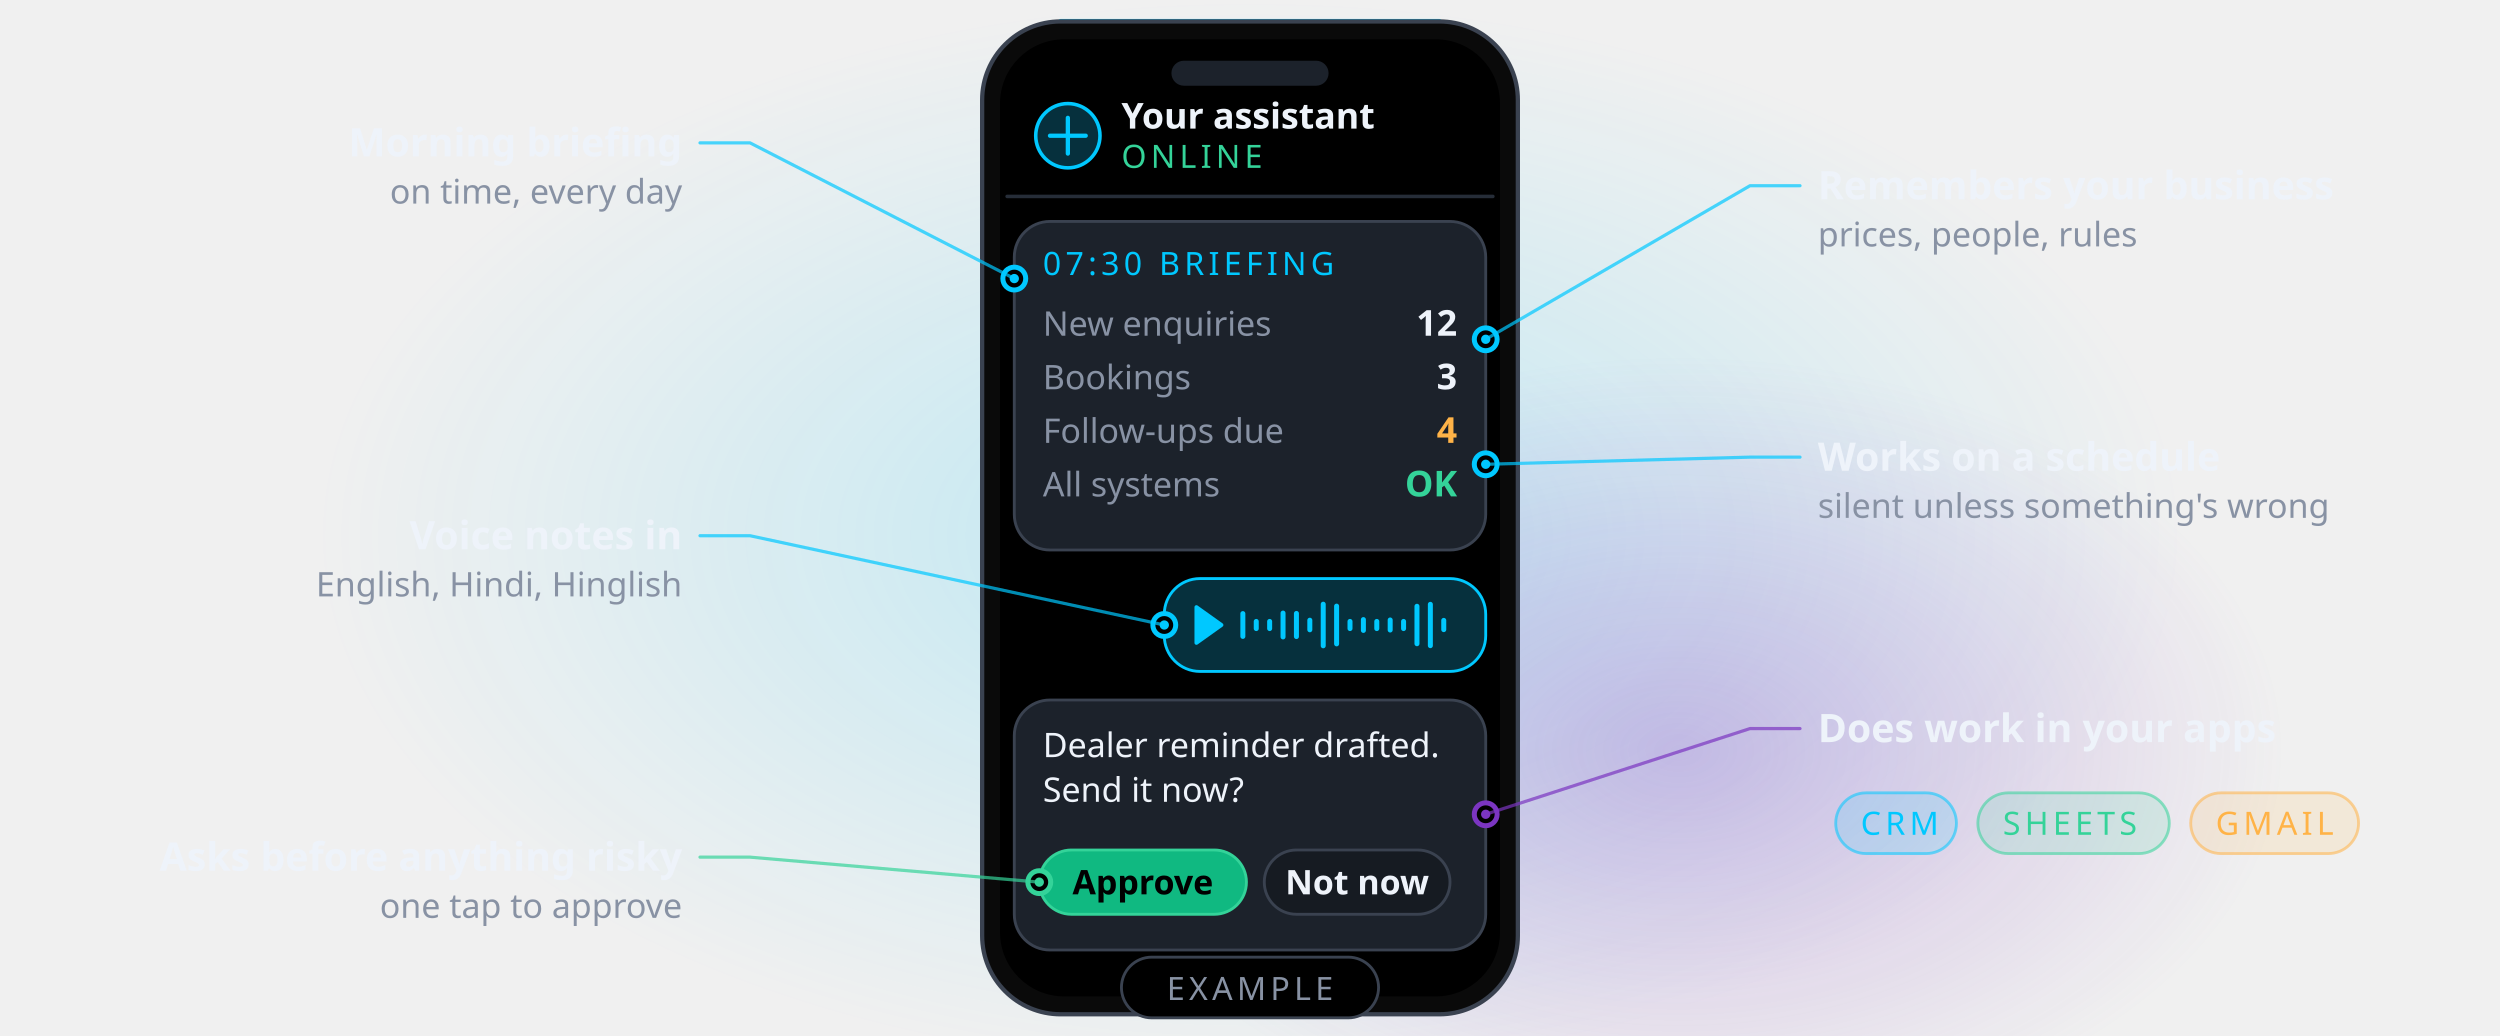
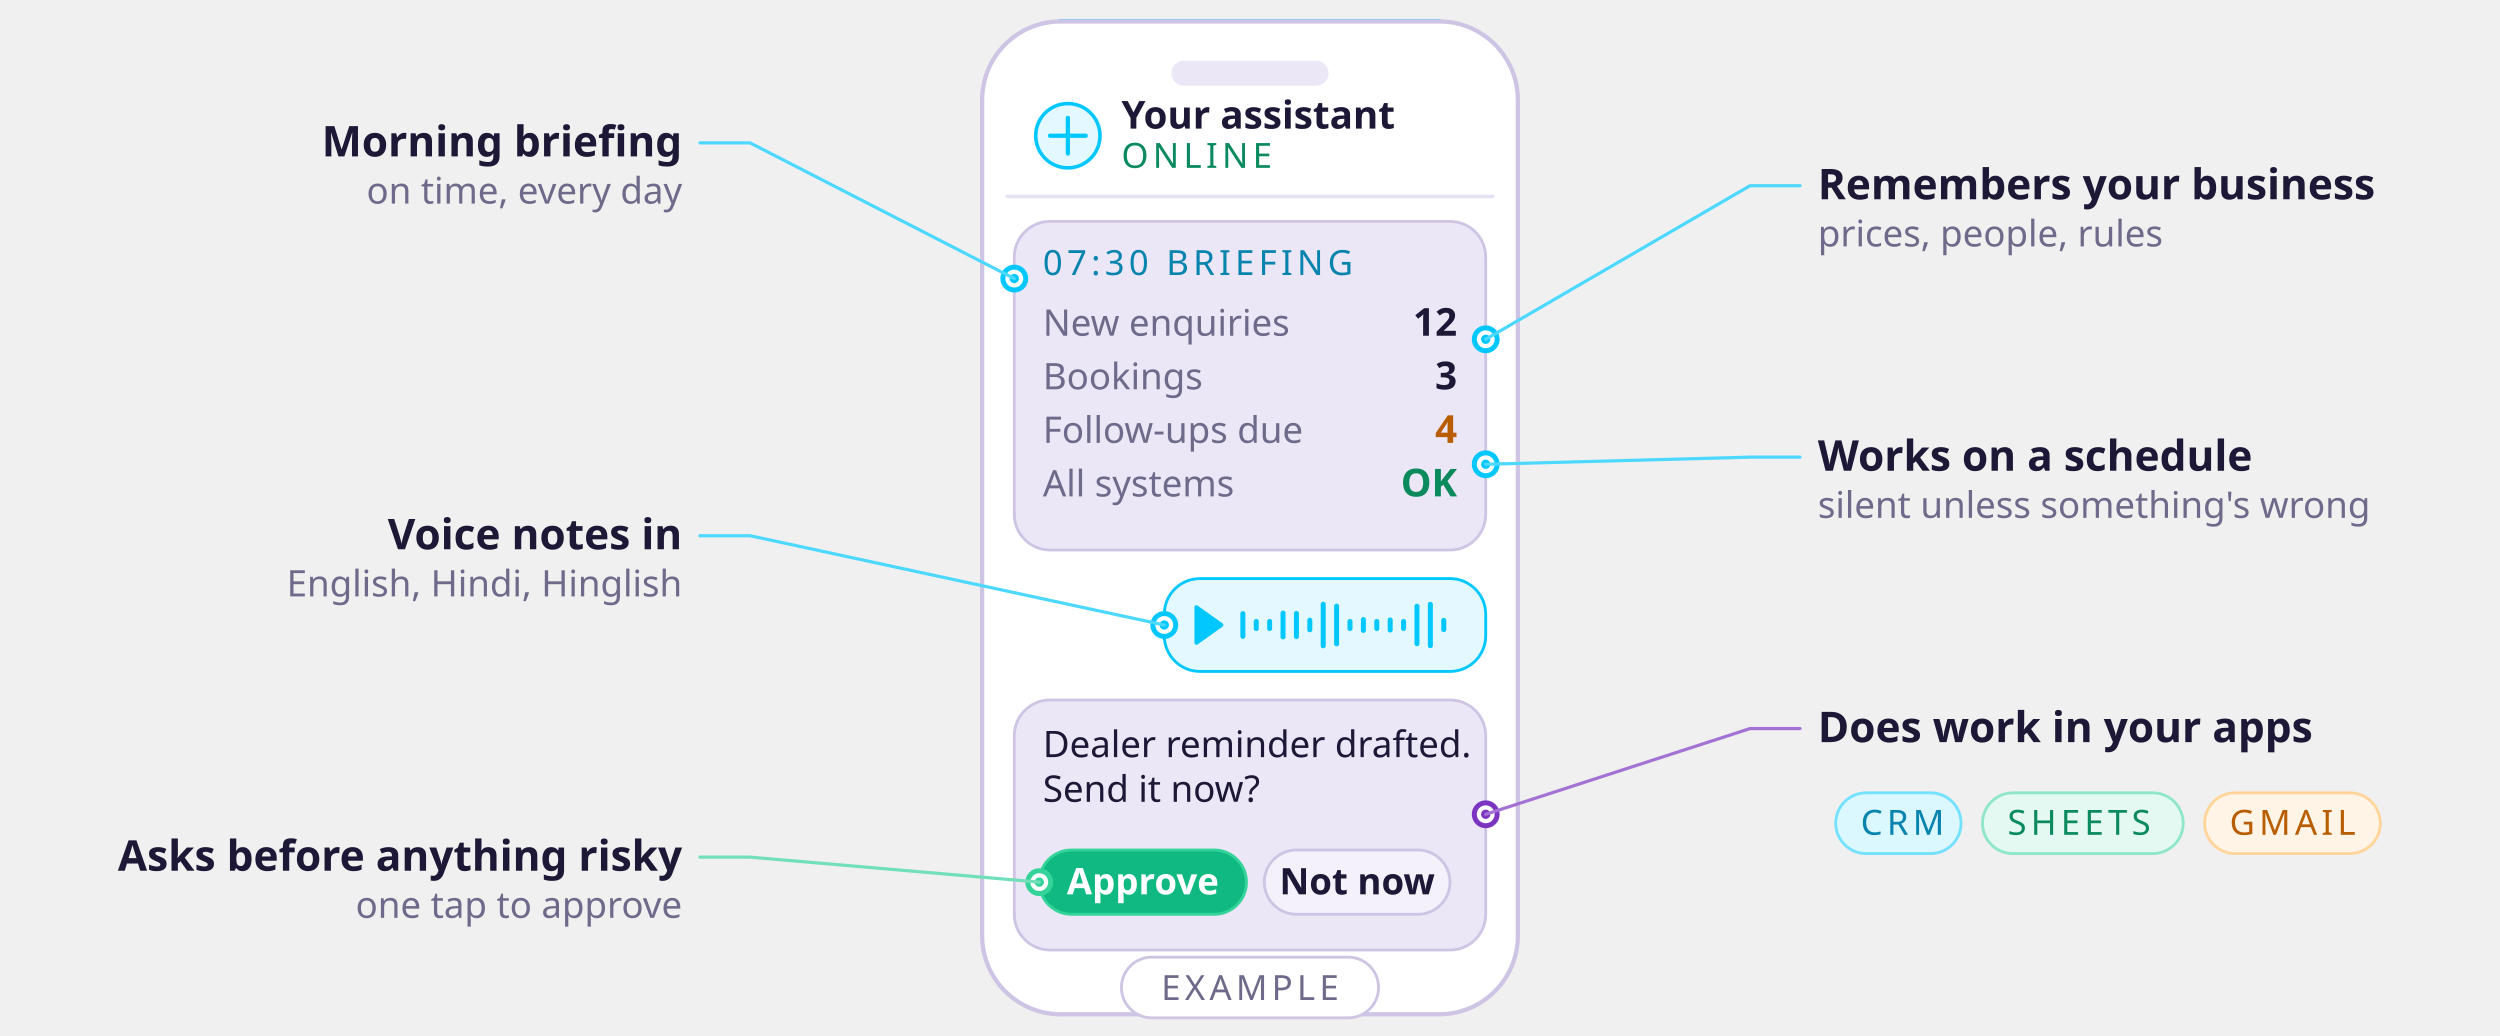
<svg xmlns="http://www.w3.org/2000/svg" viewBox="0 0 700 290" role="img" fill="none">
-   <defs>
-     <radialGradient id="personal-ai-assistant-halo1">
-       <stop offset="0" stop-color="#00C8FF" stop-opacity="0.2" />
-       <stop offset="1" stop-color="#00C8FF" stop-opacity="0" />
-     </radialGradient>
-     <radialGradient id="personal-ai-assistant-halo2">
-       <stop offset="0" stop-color="#7B35C1" stop-opacity="0.28" />
-       <stop offset="1" stop-color="#7B35C1" stop-opacity="0" />
-     </radialGradient>
-   </defs>
-   <ellipse cx="350" cy="150" rx="260" ry="150" fill="url(#personal-ai-assistant-halo1)" />
-   <ellipse cx="470" cy="210" rx="170" ry="110" fill="url(#personal-ai-assistant-halo2)" />
-   <path d="M297 6 H403" stroke="#00C8FF" stroke-width="1.4" fill="none" stroke-linecap="round" stroke-linejoin="round" opacity="0.9" />
-   <rect x="275" y="6" width="150" height="278" rx="22" fill="#0A0A0A" stroke="#3A4250" stroke-width="1.2" />
-   <rect x="280" y="11" width="140" height="268" rx="18" fill="#000000" />
-   <rect x="328.0" y="17" width="44" height="7" rx="3.5" fill="#1C222B" />
-   <circle cx="299" cy="38" r="9" fill="#06303D" stroke="#00C8FF" stroke-width="1" />
+   <defs />
+   <path d="M297 6 H403" stroke="#1ACEFF" stroke-width="1.4" fill="none" stroke-linecap="round" stroke-linejoin="round" />
+   <rect x="275" y="6" width="150" height="278" rx="22" fill="#FFFFFF" stroke="#CEC5E4" stroke-width="1.2" />
+   <rect x="280" y="11" width="140" height="268" rx="18" fill="#FFFFFF" />
+   <rect x="328.0" y="17" width="44" height="7" rx="3.5" fill="#ECE7F7" />
+   <circle cx="299" cy="38" r="9" fill="#E4F8FF" stroke="#00C8FF" stroke-width="1" />
  <path d="M299 33v10M294 38h10" stroke="#00C8FF" stroke-width="1.2" fill="none" stroke-linecap="round" stroke-linejoin="round" />
-   <text x="314" y="36" font-family="Oxanium, DM Sans" font-size="10" font-weight="700" fill="#EEF3FA" text-anchor="start">Your assistant</text>
-   <text x="314" y="47" font-family="JetBrains Mono" font-size="9" font-weight="500" fill="#34D399" text-anchor="start" letter-spacing="1.2">ONLINE</text>
-   <line x1="282" y1="55" x2="418" y2="55" stroke="#262D38" stroke-width="1" stroke-linecap="round" />
-   <rect x="284" y="62" width="132" height="92" rx="10" fill="#1C222B" stroke="#3A4250" stroke-width="0.8" />
-   <text x="292" y="77" font-family="JetBrains Mono" font-size="9" font-weight="500" fill="#00C8FF" text-anchor="start" letter-spacing="1.2">07:30 BRIEFING</text>
-   <text x="292" y="94" font-family="DM Sans" font-size="9.5" font-weight="400" fill="#8892A4" text-anchor="start">New enquiries</text>
-   <text x="408" y="94" font-family="Oxanium, DM Sans" font-size="10" font-weight="700" fill="#EEF3FA" text-anchor="end">12</text>
-   <text x="292" y="109" font-family="DM Sans" font-size="9.5" font-weight="400" fill="#8892A4" text-anchor="start">Bookings</text>
-   <text x="408" y="109" font-family="Oxanium, DM Sans" font-size="10" font-weight="700" fill="#EEF3FA" text-anchor="end">3</text>
-   <text x="292" y="124" font-family="DM Sans" font-size="9.5" font-weight="400" fill="#8892A4" text-anchor="start">Follow-ups due</text>
-   <text x="408" y="124" font-family="Oxanium, DM Sans" font-size="10" font-weight="700" fill="#FFB347" text-anchor="end">4</text>
-   <text x="292" y="139" font-family="DM Sans" font-size="9.5" font-weight="400" fill="#8892A4" text-anchor="start">All systems</text>
-   <text x="408" y="139" font-family="Oxanium, DM Sans" font-size="10" font-weight="700" fill="#34D399" text-anchor="end">OK</text>
-   <rect x="326" y="162" width="90" height="26" rx="10" fill="#06303D" stroke="#00C8FF" stroke-width="0.8" />
+   <text x="314" y="36" font-family="Oxanium, DM Sans" font-size="10.80" font-weight="700" fill="#1C1836" text-anchor="start">Your assistant</text>
+   <text x="314" y="47" font-family="JetBrains Mono" font-size="9.72" font-weight="500" fill="#0B8A5E" text-anchor="start" letter-spacing="1.2">ONLINE</text>
+   <line x1="282" y1="55" x2="418" y2="55" stroke="#E6E0F3" stroke-width="1" stroke-linecap="round" />
+   <rect x="284" y="62" width="132" height="92" rx="10" fill="#ECE7F7" stroke="#CEC5E4" stroke-width="0.8" />
+   <text x="292" y="77" font-family="JetBrains Mono" font-size="9.72" font-weight="500" fill="#0784AD" text-anchor="start" letter-spacing="1.2">07:30 BRIEFING</text>
+   <text x="292" y="94" font-family="DM Sans" font-size="10.26" font-weight="400" fill="#6E6A8A" text-anchor="start">New enquiries</text>
+   <text x="408" y="94" font-family="Oxanium, DM Sans" font-size="10.80" font-weight="700" fill="#1C1836" text-anchor="end">12</text>
+   <text x="292" y="109" font-family="DM Sans" font-size="10.26" font-weight="400" fill="#6E6A8A" text-anchor="start">Bookings</text>
+   <text x="408" y="109" font-family="Oxanium, DM Sans" font-size="10.80" font-weight="700" fill="#1C1836" text-anchor="end">3</text>
+   <text x="292" y="124" font-family="DM Sans" font-size="10.26" font-weight="400" fill="#6E6A8A" text-anchor="start">Follow-ups due</text>
+   <text x="408" y="124" font-family="Oxanium, DM Sans" font-size="10.80" font-weight="700" fill="#B85E00" text-anchor="end">4</text>
+   <text x="292" y="139" font-family="DM Sans" font-size="10.26" font-weight="400" fill="#6E6A8A" text-anchor="start">All systems</text>
+   <text x="408" y="139" font-family="Oxanium, DM Sans" font-size="10.80" font-weight="700" fill="#0B8A5E" text-anchor="end">OK</text>
+   <rect x="326" y="162" width="90" height="26" rx="10" fill="#E4F8FF" stroke="#00C8FF" stroke-width="0.8" />
  <path d="M335 170 l7 5 l-7 5 z" stroke="#00C8FF" stroke-width="1.1" fill="#00C8FF" stroke-linecap="round" stroke-linejoin="round" />
  <line x1="348.0" y1="171.807" x2="348.0" y2="178.193" stroke="#00C8FF" stroke-width="1.4" stroke-linecap="round" />
  <line x1="351.75" y1="174.0" x2="351.75" y2="176.0" stroke="#00C8FF" stroke-width="1.4" stroke-linecap="round" />
  <line x1="355.5" y1="174.0" x2="355.5" y2="176.0" stroke="#00C8FF" stroke-width="1.4" stroke-linecap="round" />
  <line x1="359.25" y1="171.663" x2="359.25" y2="178.337" stroke="#00C8FF" stroke-width="1.4" stroke-linecap="round" />
  <line x1="363.0" y1="171.762" x2="363.0" y2="178.238" stroke="#00C8FF" stroke-width="1.4" stroke-linecap="round" />
  <line x1="366.75" y1="173.661" x2="366.75" y2="176.339" stroke="#00C8FF" stroke-width="1.4" stroke-linecap="round" />
  <line x1="370.5" y1="169.176" x2="370.5" y2="180.824" stroke="#00C8FF" stroke-width="1.4" stroke-linecap="round" />
  <line x1="374.25" y1="169.716" x2="374.25" y2="180.284" stroke="#00C8FF" stroke-width="1.4" stroke-linecap="round" />
  <line x1="378.0" y1="174.0" x2="378.0" y2="176.0" stroke="#00C8FF" stroke-width="1.4" stroke-linecap="round" />
  <line x1="381.75" y1="173.484" x2="381.75" y2="176.516" stroke="#00C8FF" stroke-width="1.4" stroke-linecap="round" />
  <line x1="385.5" y1="174.0" x2="385.5" y2="176.0" stroke="#00C8FF" stroke-width="1.4" stroke-linecap="round" />
  <line x1="389.25" y1="173.594" x2="389.25" y2="176.406" stroke="#00C8FF" stroke-width="1.4" stroke-linecap="round" />
  <line x1="393.0" y1="173.999" x2="393.0" y2="176.001" stroke="#00C8FF" stroke-width="1.4" stroke-linecap="round" />
  <line x1="396.75" y1="169.758" x2="396.75" y2="180.242" stroke="#00C8FF" stroke-width="1.4" stroke-linecap="round" />
  <line x1="400.5" y1="169.215" x2="400.5" y2="180.785" stroke="#00C8FF" stroke-width="1.4" stroke-linecap="round" />
  <line x1="404.25" y1="173.705" x2="404.25" y2="176.295" stroke="#00C8FF" stroke-width="1.4" stroke-linecap="round" />
-   <rect x="284" y="196" width="132" height="70" rx="10" fill="#1C222B" stroke="#3A4250" stroke-width="0.8" />
-   <text x="292" y="212.0" font-family="DM Sans" font-size="9.5" font-weight="400" fill="#EEF3FA" text-anchor="start">Dealer reminder drafted.</text>
-   <text x="292" y="224.5" font-family="DM Sans" font-size="9.5" font-weight="400" fill="#EEF3FA" text-anchor="start">Send it now?</text>
+   <rect x="284" y="196" width="132" height="70" rx="10" fill="#ECE7F7" stroke="#CEC5E4" stroke-width="0.8" />
+   <text x="292" y="212.0" font-family="DM Sans" font-size="10.26" font-weight="400" fill="#1C1836" text-anchor="start">Dealer reminder drafted.</text>
+   <text x="292" y="224.5" font-family="DM Sans" font-size="10.26" font-weight="400" fill="#1C1836" text-anchor="start">Send it now?</text>
  <rect x="291" y="238" width="58" height="18" rx="9.0" fill="#10B981" stroke="#34D399" stroke-width="0.8" />
-   <text x="320.0" y="250.42" font-family="Oxanium, DM Sans" font-size="9.5" font-weight="700" fill="#000000" text-anchor="middle">Approve</text>
-   <rect x="354" y="238" width="52" height="18" rx="9.0" fill="#161B22" stroke="#3A4250" stroke-width="0.8" />
-   <text x="380.0" y="250.42" font-family="Oxanium, DM Sans" font-size="9.5" font-weight="700" fill="#EEF3FA" text-anchor="middle">Not now</text>
-   <rect x="314" y="268" width="72" height="17" rx="8.5" fill="#000000" stroke="#3A4250" stroke-width="0.8" />
-   <text x="350" y="280" font-family="JetBrains Mono" font-size="9" font-weight="500" fill="#8892A4" text-anchor="middle" letter-spacing="1.2">EXAMPLE</text>
-   <circle cx="284" cy="78" r="3.2" fill="#000000" stroke="#00C8FF" stroke-width="1.4" />
+   <text x="320.0" y="250.42" font-family="Oxanium, DM Sans" font-size="10.26" font-weight="700" fill="#FFFFFF" text-anchor="middle">Approve</text>
+   <rect x="354" y="238" width="52" height="18" rx="9.0" fill="#F4F1FB" stroke="#CEC5E4" stroke-width="0.8" />
+   <text x="380.0" y="250.42" font-family="Oxanium, DM Sans" font-size="10.26" font-weight="700" fill="#1C1836" text-anchor="middle">Not now</text>
+   <rect x="314" y="268" width="72" height="17" rx="8.5" fill="#FFFFFF" stroke="#CEC5E4" stroke-width="0.8" />
+   <text x="350" y="280" font-family="JetBrains Mono" font-size="9.72" font-weight="500" fill="#6E6A8A" text-anchor="middle" letter-spacing="1.2">EXAMPLE</text>
+   <circle cx="284" cy="78" r="3.2" fill="#FFFFFF" stroke="#00C8FF" stroke-width="1.4" />
  <circle cx="284" cy="78" r="1.3" fill="#00C8FF" />
-   <path d="M284 78 L210 40 L196 40" stroke="#00C8FF" stroke-width="0.9" fill="none" stroke-linecap="round" stroke-linejoin="round" opacity="0.7" />
-   <text x="191" y="43.8" font-family="DM Sans" font-size="11" font-weight="600" fill="#EEF3FA" text-anchor="end">Morning briefing</text>
-   <text x="191" y="57" font-family="DM Sans" font-size="9.5" font-weight="400" fill="#8892A4" text-anchor="end">on time, every day</text>
-   <circle cx="326" cy="175" r="3.2" fill="#000000" stroke="#00C8FF" stroke-width="1.4" />
+   <path d="M284 78 L210 40 L196 40" stroke="#4CD8FF" stroke-width="0.9" fill="none" stroke-linecap="round" stroke-linejoin="round" />
+   <text x="191" y="43.8" font-family="DM Sans" font-size="11.88" font-weight="600" fill="#1C1836" text-anchor="end">Morning briefing</text>
+   <text x="191" y="57" font-family="DM Sans" font-size="10.26" font-weight="400" fill="#6E6A8A" text-anchor="end">on time, every day</text>
+   <circle cx="326" cy="175" r="3.2" fill="#FFFFFF" stroke="#00C8FF" stroke-width="1.4" />
  <circle cx="326" cy="175" r="1.3" fill="#00C8FF" />
-   <path d="M326 175 L210 150 L196 150" stroke="#00C8FF" stroke-width="0.9" fill="none" stroke-linecap="round" stroke-linejoin="round" opacity="0.7" />
-   <text x="191" y="153.8" font-family="DM Sans" font-size="11" font-weight="600" fill="#EEF3FA" text-anchor="end">Voice notes in</text>
-   <text x="191" y="167" font-family="DM Sans" font-size="9.5" font-weight="400" fill="#8892A4" text-anchor="end">English, Hindi, Hinglish</text>
-   <circle cx="291" cy="247" r="3.2" fill="#000000" stroke="#34D399" stroke-width="1.4" />
+   <path d="M326 175 L210 150 L196 150" stroke="#4CD8FF" stroke-width="0.9" fill="none" stroke-linecap="round" stroke-linejoin="round" />
+   <text x="191" y="153.8" font-family="DM Sans" font-size="11.88" font-weight="600" fill="#1C1836" text-anchor="end">Voice notes in</text>
+   <text x="191" y="167" font-family="DM Sans" font-size="10.26" font-weight="400" fill="#6E6A8A" text-anchor="end">English, Hindi, Hinglish</text>
+   <circle cx="291" cy="247" r="3.2" fill="#FFFFFF" stroke="#34D399" stroke-width="1.4" />
  <circle cx="291" cy="247" r="1.3" fill="#34D399" />
-   <path d="M291 247 L210 240 L196 240" stroke="#34D399" stroke-width="0.9" fill="none" stroke-linecap="round" stroke-linejoin="round" opacity="0.7" />
-   <text x="191" y="243.8" font-family="DM Sans" font-size="11" font-weight="600" fill="#EEF3FA" text-anchor="end">Asks before anything risky</text>
-   <text x="191" y="257" font-family="DM Sans" font-size="9.5" font-weight="400" fill="#8892A4" text-anchor="end">one tap to approve</text>
-   <circle cx="416" cy="95" r="3.2" fill="#000000" stroke="#00C8FF" stroke-width="1.4" />
+   <path d="M291 247 L210 240 L196 240" stroke="#71E0B8" stroke-width="0.9" fill="none" stroke-linecap="round" stroke-linejoin="round" />
+   <text x="191" y="243.8" font-family="DM Sans" font-size="11.88" font-weight="600" fill="#1C1836" text-anchor="end">Asks before anything risky</text>
+   <text x="191" y="257" font-family="DM Sans" font-size="10.26" font-weight="400" fill="#6E6A8A" text-anchor="end">one tap to approve</text>
+   <circle cx="416" cy="95" r="3.2" fill="#FFFFFF" stroke="#00C8FF" stroke-width="1.4" />
  <circle cx="416" cy="95" r="1.3" fill="#00C8FF" />
-   <path d="M416 95 L490 52 L504 52" stroke="#00C8FF" stroke-width="0.9" fill="none" stroke-linecap="round" stroke-linejoin="round" opacity="0.7" />
-   <text x="509" y="55.8" font-family="DM Sans" font-size="11" font-weight="600" fill="#EEF3FA" text-anchor="start">Remembers your business</text>
-   <text x="509" y="69" font-family="DM Sans" font-size="9.5" font-weight="400" fill="#8892A4" text-anchor="start">prices, people, rules</text>
-   <circle cx="416" cy="130" r="3.2" fill="#000000" stroke="#00C8FF" stroke-width="1.4" />
+   <path d="M416 95 L490 52 L504 52" stroke="#4CD8FF" stroke-width="0.9" fill="none" stroke-linecap="round" stroke-linejoin="round" />
+   <text x="509" y="55.8" font-family="DM Sans" font-size="11.88" font-weight="600" fill="#1C1836" text-anchor="start">Remembers your business</text>
+   <text x="509" y="69" font-family="DM Sans" font-size="10.26" font-weight="400" fill="#6E6A8A" text-anchor="start">prices, people, rules</text>
+   <circle cx="416" cy="130" r="3.2" fill="#FFFFFF" stroke="#00C8FF" stroke-width="1.4" />
  <circle cx="416" cy="130" r="1.3" fill="#00C8FF" />
-   <path d="M416 130 L490 128 L504 128" stroke="#00C8FF" stroke-width="0.9" fill="none" stroke-linecap="round" stroke-linejoin="round" opacity="0.7" />
-   <text x="509" y="131.8" font-family="DM Sans" font-size="11" font-weight="600" fill="#EEF3FA" text-anchor="start">Works on a schedule</text>
-   <text x="509" y="145" font-family="DM Sans" font-size="9.5" font-weight="400" fill="#8892A4" text-anchor="start">silent unless something's wrong</text>
-   <circle cx="416" cy="228" r="3.2" fill="#000000" stroke="#7B35C1" stroke-width="1.4" />
+   <path d="M416 130 L490 128 L504 128" stroke="#4CD8FF" stroke-width="0.9" fill="none" stroke-linecap="round" stroke-linejoin="round" />
+   <text x="509" y="131.8" font-family="DM Sans" font-size="11.88" font-weight="600" fill="#1C1836" text-anchor="start">Works on a schedule</text>
+   <text x="509" y="145" font-family="DM Sans" font-size="10.26" font-weight="400" fill="#6E6A8A" text-anchor="start">silent unless something's wrong</text>
+   <circle cx="416" cy="228" r="3.2" fill="#FFFFFF" stroke="#7B35C1" stroke-width="1.4" />
  <circle cx="416" cy="228" r="1.3" fill="#7B35C1" />
-   <path d="M416 228 L490 204 L504 204" stroke="#7B35C1" stroke-width="0.9" fill="none" stroke-linecap="round" stroke-linejoin="round" opacity="0.7" />
-   <text x="509" y="207.8" font-family="DM Sans" font-size="11" font-weight="600" fill="#EEF3FA" text-anchor="start">Does work in your apps</text>
-   <rect x="514" y="222" width="33.8" height="17" rx="8.5" fill="#00C8FF" fill-opacity="0.14" stroke="#00C8FF" stroke-opacity=".55" stroke-width=".8" />
-   <text x="521" y="233.74" font-family="JetBrains Mono" font-size="9" font-weight="500" fill="#00C8FF" text-anchor="start" letter-spacing="1.2">CRM</text>
-   <rect x="553.8" y="222" width="53.6" height="17" rx="8.5" fill="#34D399" fill-opacity="0.14" stroke="#34D399" stroke-opacity=".55" stroke-width=".8" />
-   <text x="560.8" y="233.74" font-family="JetBrains Mono" font-size="9" font-weight="500" fill="#34D399" text-anchor="start" letter-spacing="1.2">SHEETS</text>
-   <rect x="613.4" y="222" width="47.0" height="17" rx="8.5" fill="#FFB347" fill-opacity="0.14" stroke="#FFB347" stroke-opacity=".55" stroke-width=".8" />
-   <text x="620.4" y="233.74" font-family="JetBrains Mono" font-size="9" font-weight="500" fill="#FFB347" text-anchor="start" letter-spacing="1.2">GMAIL</text>
+   <path d="M416 228 L490 204 L504 204" stroke="#A372D4" stroke-width="0.9" fill="none" stroke-linecap="round" stroke-linejoin="round" />
+   <text x="509" y="207.8" font-family="DM Sans" font-size="11.88" font-weight="600" fill="#1C1836" text-anchor="start">Does work in your apps</text>
+   <rect x="514" y="222" width="35.1" height="17" rx="8.5" fill="#DBF7FF" stroke="#73E1FF" stroke-width=".8" />
+   <text x="521" y="233.74" font-family="JetBrains Mono" font-size="9.72" font-weight="500" fill="#0784AD" text-anchor="start" letter-spacing="1.2">CRM</text>
+   <rect x="555.096" y="222" width="56.2" height="17" rx="8.5" fill="#E3F9F1" stroke="#8FE7C7" stroke-width=".8" />
+   <text x="562.096" y="233.74" font-family="JetBrains Mono" font-size="9.72" font-weight="500" fill="#0B8A5E" text-anchor="start" letter-spacing="1.2">SHEETS</text>
+   <rect x="617.288" y="222" width="49.2" height="17" rx="8.5" fill="#FFF4E5" stroke="#FFD59A" stroke-width=".8" />
+   <text x="624.288" y="233.74" font-family="JetBrains Mono" font-size="9.72" font-weight="500" fill="#B85E00" text-anchor="start" letter-spacing="1.2">GMAIL</text>
</svg>
